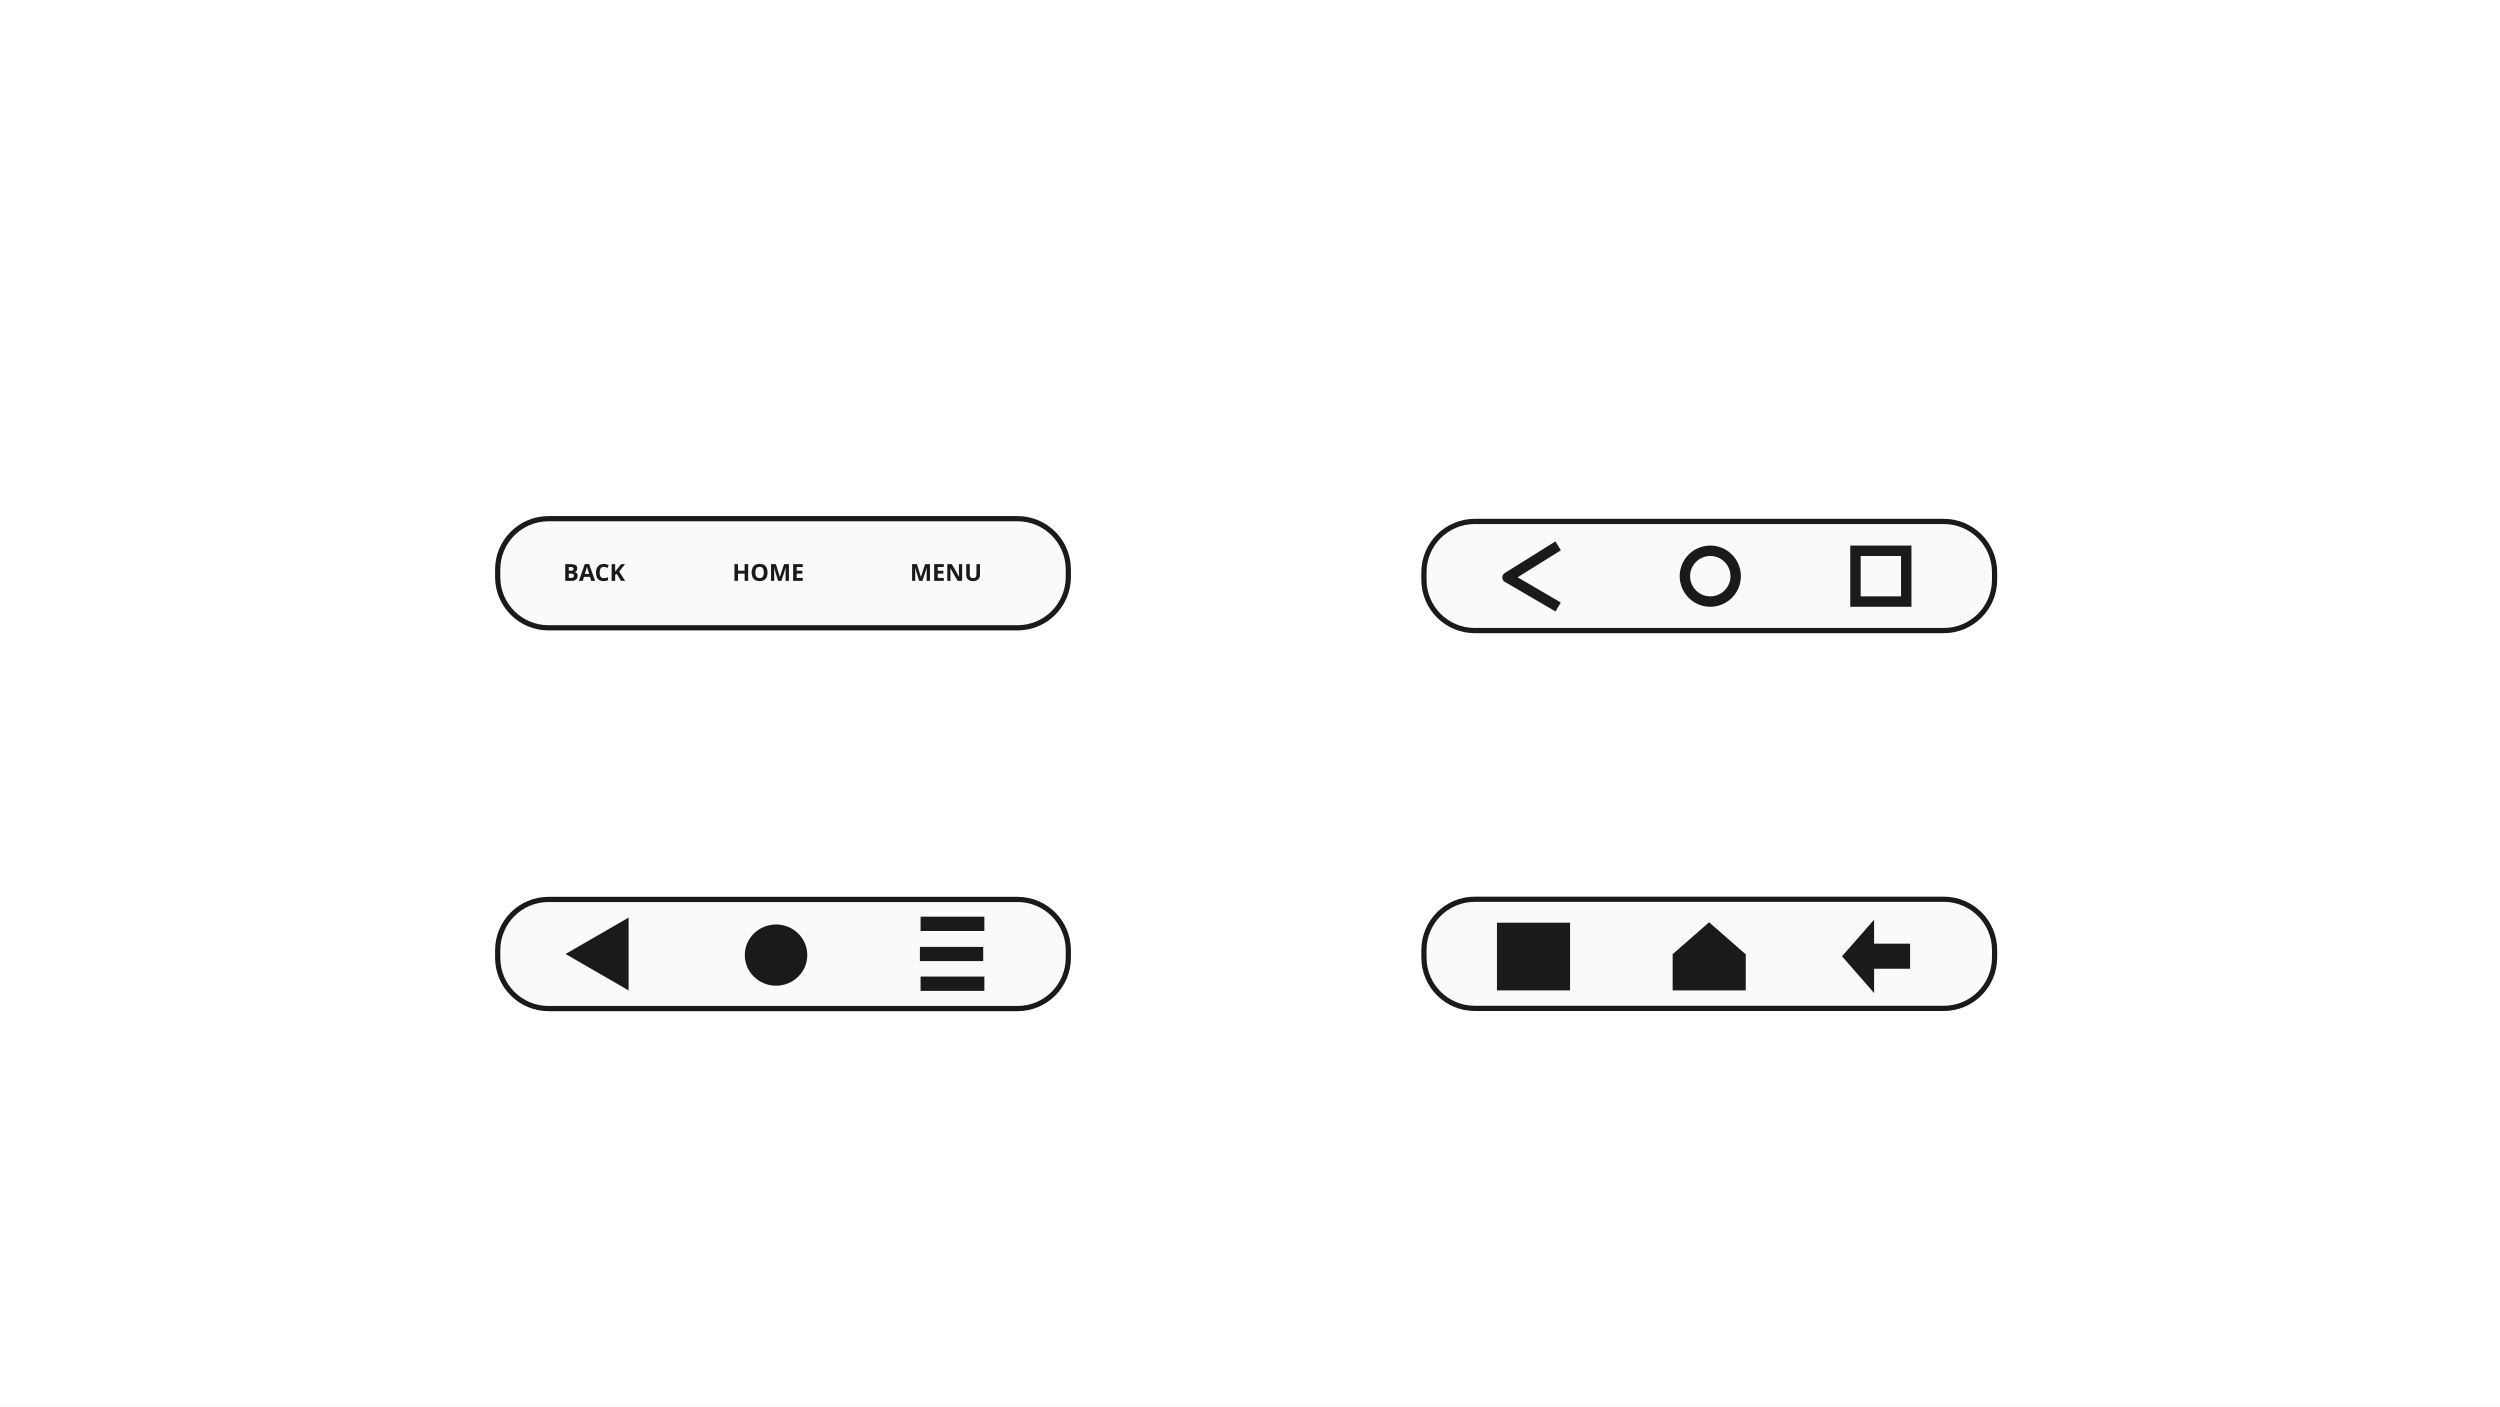
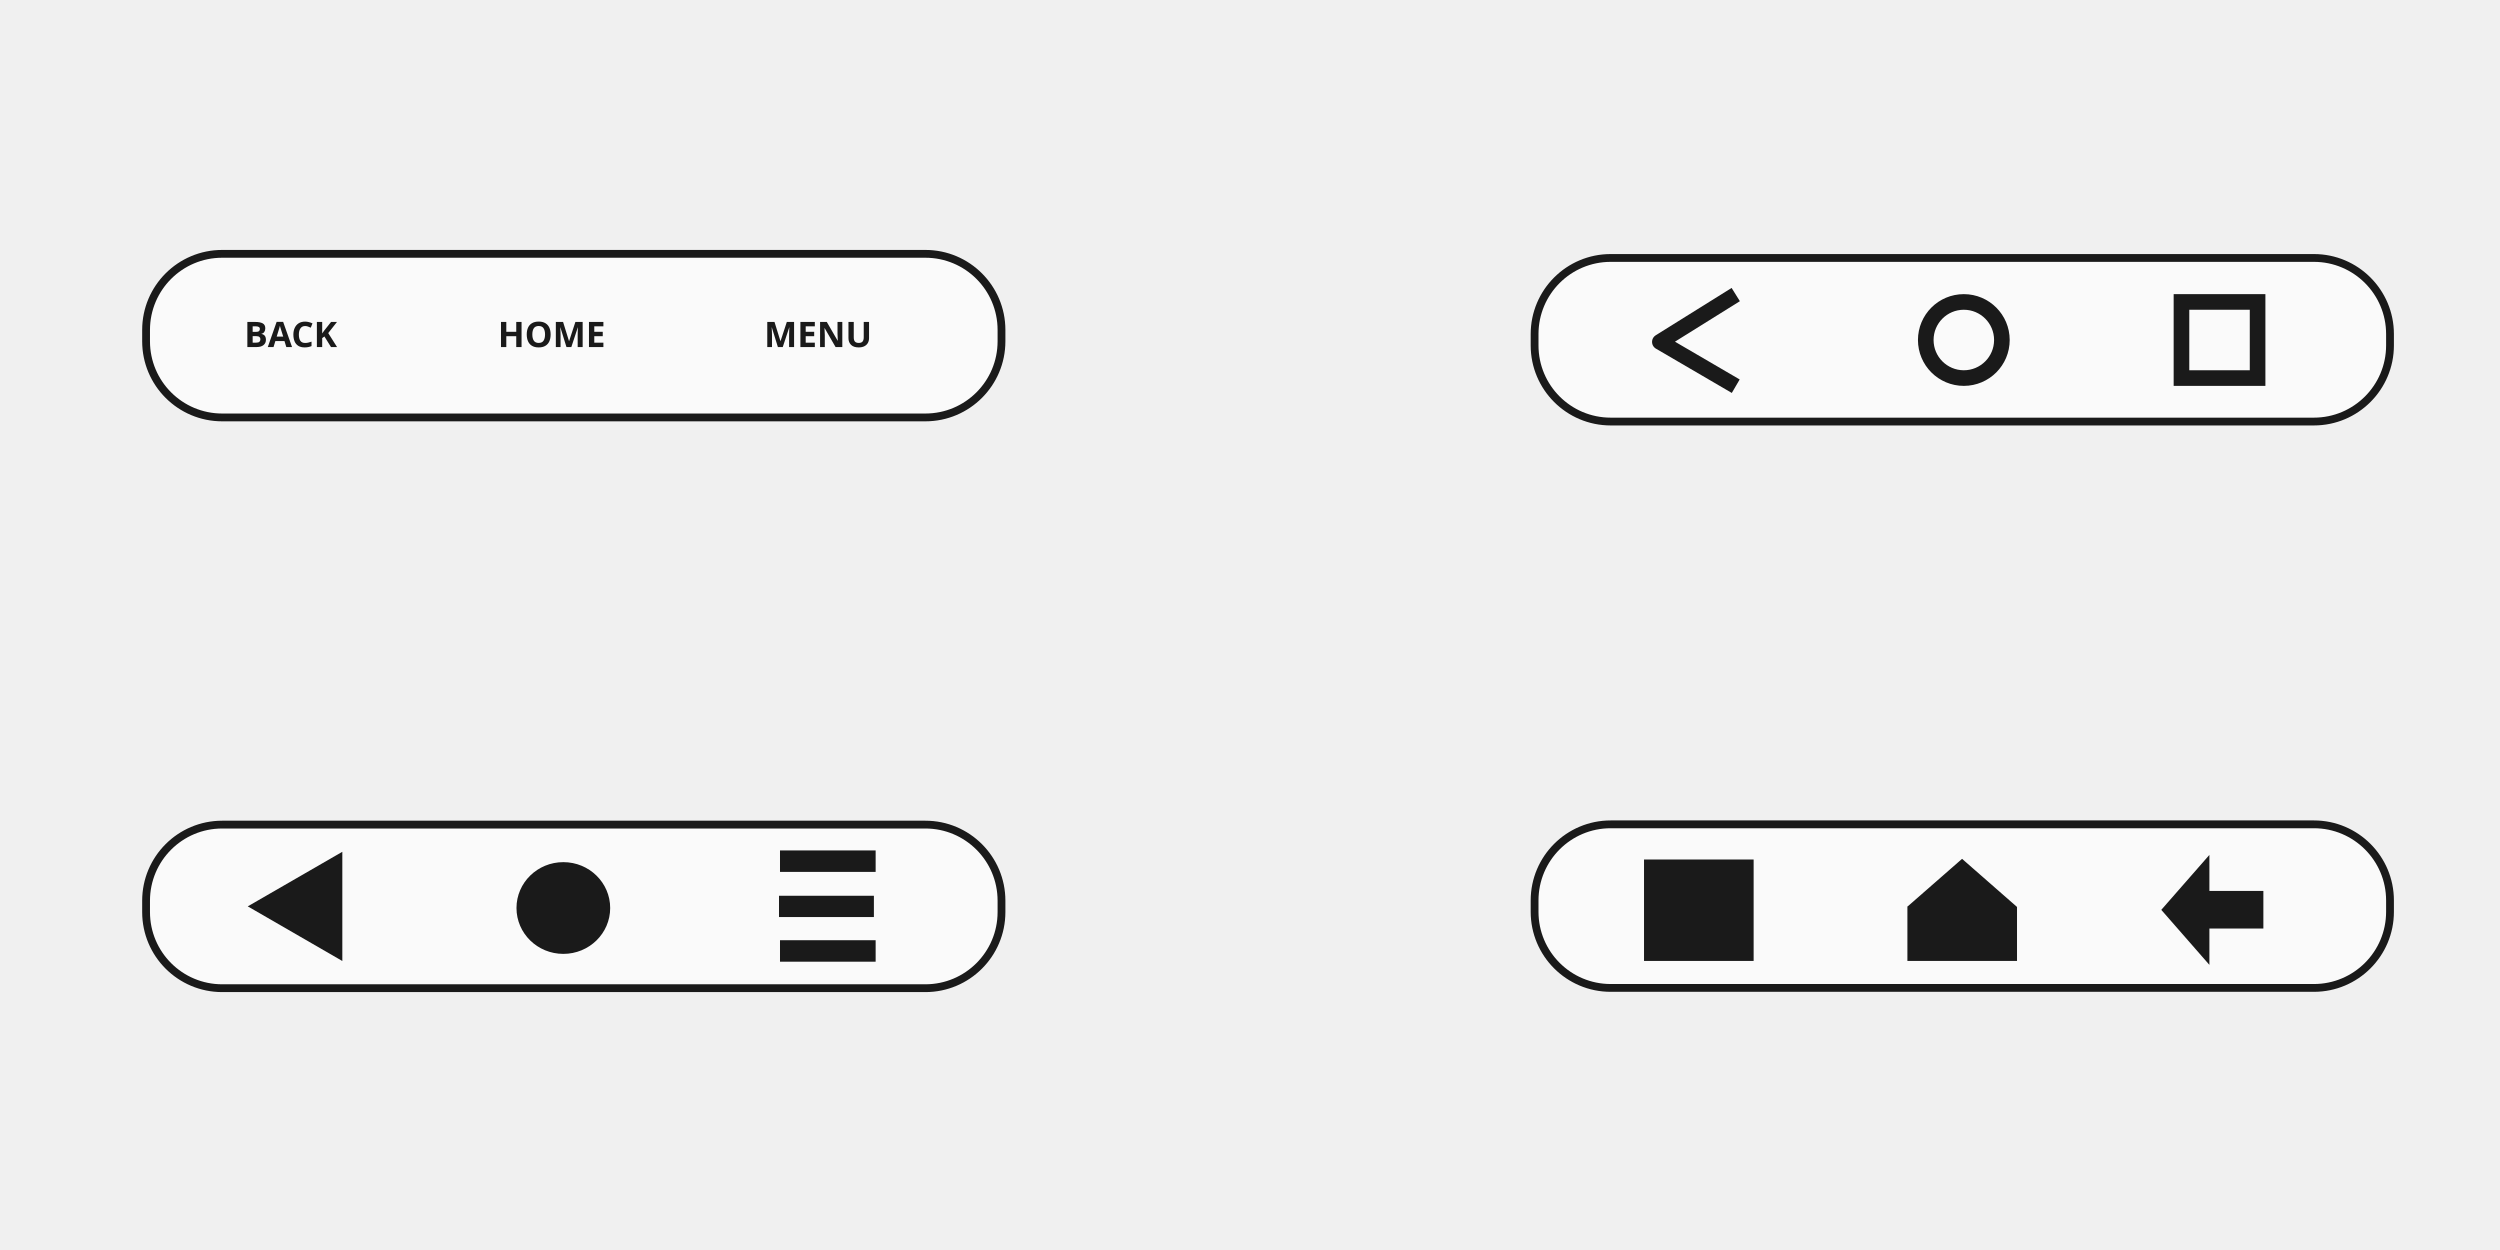
- <svg xmlns="http://www.w3.org/2000/svg" width="1920" height="1080" viewBox="0 0 1920 1080" style="width:100%; height: auto">
-   <defs>
-     <style>.a{clip-path:url(#b);}.b{fill:#fff;}.c{fill:#fafafa;stroke-width:4px;}.c,.e,.h{stroke:#1a1a1a;}.d,.f,.g{fill:#1a1a1a;}.d{font-size:18px;font-family:Muli-Black, Muli;font-weight:800;}.e,.h,.j{fill:none;}.e,.h{stroke-width:8px;}.f{stroke:rgba(0,0,0,0);stroke-miterlimit:10;}.h{stroke-linejoin:round;}.i{stroke:none;}</style>
+ <svg xmlns="http://www.w3.org/2000/svg" width="800" height="400" viewBox="0 0 800 400" version="1.1" id="svg400">
+   <defs id="defs321">
+     <style id="style316">.a{clip-path:url(#b);}.b{fill:#fff;}.c{fill:#fafafa;stroke-width:4px;}.c,.e,.h{stroke:#1a1a1a;}.d,.f,.g{fill:#1a1a1a;}.d{font-size:18px;font-family:Muli-Black, Muli;font-weight:800;}.e,.h,.j{fill:none;}.e,.h{stroke-width:8px;}.f{stroke:rgba(0,0,0,0);stroke-miterlimit:10;}.h{stroke-linejoin:round;}.i{stroke:none;}</style>
    <clipPath id="b">
-       <rect width="1920" height="1080" />
+       <rect width="1920" height="1080" id="rect318" x="0" y="0" />
    </clipPath>
  </defs>
-   <g id="a" class="a">
-     <rect class="b" width="1920" height="1080" />
-     <rect class="b" width="1920" height="1080" />
-     <g transform="translate(382.229 398.352)">
-       <g transform="translate(438.248 83.812) rotate(180)">
-         <rect class="c" width="83.812" height="438.248" rx="39" transform="translate(438.248) rotate(90)" />
+   <g id="a" class="a" clip-path="url(#b)" transform="matrix(0.6246097,0,0,0.6246097,-192,-167.5868)">
+     <rect class="b" width="1274.731" height="637.965" id="rect325" x="312.473" y="266.745" style="display:none;stroke-width:0.626" />
+     <g transform="translate(382.229,398.352)" id="g343">
+       <g transform="rotate(180,219.124,41.906)" id="g329">
+         <rect class="c" width="83.812" height="438.248" rx="39" transform="rotate(90,219.124,219.124)" id="rect327" x="0" y="0" />
      </g>
-       <text class="d" transform="translate(75.868 47.753)">
-         <tspan x="-25.605" y="0">BACK</tspan>
+       <text class="d" transform="translate(75.868,47.753)" id="text333">
+         <tspan x="-25.605" y="0" id="tspan331">BACK</tspan>
      </text>
-       <text class="d" transform="translate(207.615 47.753)">
-         <tspan x="-27.405" y="0">HOME</tspan>
+       <text class="d" transform="translate(207.615,47.753)" id="text337">
+         <tspan x="-27.405" y="0" id="tspan335">HOME</tspan>
      </text>
-       <text class="d" transform="translate(343.391 47.753)">
-         <tspan x="-26.766" y="0">MENU</tspan>
+       <text class="d" transform="translate(343.391,47.753)" id="text341">
+         <tspan x="-26.766" y="0" id="tspan339">MENU</tspan>
      </text>
    </g>
-     <g transform="translate(1093.592 400.463)">
-       <g transform="translate(438.248 83.812) rotate(180)">
-         <rect class="c" width="83.812" height="438.248" rx="39" transform="translate(438.248) rotate(90)" />
+     <g transform="translate(1093.592,400.463)" id="g349">
+       <g transform="rotate(180,219.124,41.906)" id="g347">
+         <rect class="c" width="83.812" height="438.248" rx="39" transform="rotate(90,219.124,219.124)" id="rect345" x="0" y="0" />
      </g>
    </g>
-     <g class="e" transform="translate(1290 419)">
-       <circle class="i" cx="23.5" cy="23.5" r="23.5" />
-       <circle class="j" cx="23.5" cy="23.5" r="19.5" />
+     <g class="e" transform="translate(1290,419)" id="g355">
+       <circle class="i" cx="23.5" cy="23.5" r="23.5" id="circle351" />
+       <circle class="j" cx="23.5" cy="23.5" r="19.5" id="circle353" />
    </g>
-     <g transform="translate(1093.592 690.629)">
-       <g transform="translate(438.248 83.812) rotate(180)">
-         <rect class="c" width="83.812" height="438.248" rx="39" transform="translate(438.248) rotate(90)" />
+     <g transform="translate(1093.592,690.629)" id="g361">
+       <g transform="rotate(180,219.124,41.906)" id="g359">
+         <rect class="c" width="83.812" height="438.248" rx="39" transform="rotate(90,219.124,219.124)" id="rect357" x="0" y="0" />
      </g>
    </g>
-     <g transform="translate(1284.415 708.308)">
-       <path class="f" d="M.178,52.3V24.646H56.333V52.3ZM0,24.646,28.183,0l28.15,24.646Z" transform="translate(0)" />
+     <g transform="translate(1284.415,708.308)" id="g365">
+       <path class="f" d="M 0.178,52.3 V 24.646 H 56.333 V 52.3 Z M 0,24.646 28.183,0 56.333,24.646 Z" id="path363" />
    </g>
-     <rect class="g" width="56.154" height="51.964" transform="translate(1149.656 708.649)" />
-     <g transform="translate(1414.663 762.627) rotate(-90)">
-       <path class="f" d="M18.617,52.3V24.646H37.894V52.3ZM0,24.646,28.183,0l28.15,24.646Z" transform="translate(0)" />
+     <rect class="g" width="56.154" height="51.964" transform="translate(1149.656,708.649)" id="rect367" x="0" y="0" />
+     <g transform="rotate(-90,1088.645,-326.018)" id="g371">
+       <path class="f" d="M 18.617,52.3 V 24.646 H 37.894 V 52.3 Z M 0,24.646 28.183,0 56.333,24.646 Z" id="path369" />
    </g>
-     <g transform="translate(382.229 690.766)">
-       <g transform="translate(438.248 83.812) rotate(180)">
-         <rect class="c" width="83.812" height="438.248" rx="39" transform="translate(438.248) rotate(90)" />
+     <g transform="translate(382.229,690.766)" id="g377">
+       <g transform="rotate(180,219.124,41.906)" id="g375">
+         <rect class="c" width="83.812" height="438.248" rx="39" transform="rotate(90,219.124,219.124)" id="rect373" x="0" y="0" />
      </g>
    </g>
-     <path class="g" d="M55.951,0,27.959,48.454,0,0Z" transform="translate(482.774 704.697) rotate(90)" />
-     <g transform="translate(706.492 704.198)">
-       <rect class="g" width="49" height="11" transform="translate(0.508 45.802)" />
-       <path class="g" d="M0,0H48.611V10.9H0Z" transform="translate(0 23.027)" />
-       <rect class="g" width="49" height="11" transform="translate(0.508 -0.198)" />
+     <path class="g" d="M 55.951,0 27.959,48.454 0,0 Z" transform="rotate(90,-110.9615,593.7355)" id="path379" />
+     <g transform="translate(706.492,704.198)" id="g387">
+       <rect class="g" width="49" height="11" transform="translate(0.508,45.802)" id="rect381" x="0" y="0" />
+       <path class="g" d="M 0,0 H 48.611 V 10.9 H 0 Z" transform="translate(0,23.027)" id="path383" />
+       <rect class="g" width="49" height="11" transform="translate(0.508,-0.198)" id="rect385" x="0" y="0" />
    </g>
-     <ellipse class="g" cx="24" cy="23.5" rx="24" ry="23.5" transform="translate(572 710)" />
-     <g class="e" transform="translate(1421 419)">
-       <rect class="i" width="47" height="47" />
-       <rect class="j" x="4" y="4" width="39" height="39" />
+     <ellipse class="g" cx="24" cy="23.5" rx="24" ry="23.5" transform="translate(572,710)" id="ellipse389" />
+     <g class="e" transform="translate(1421,419)" id="g395">
+       <rect class="i" width="47" height="47" id="rect391" x="0" y="0" />
+       <rect class="j" x="4" y="4" width="39" height="39" id="rect393" />
    </g>
-     <path class="h" d="M5087.725-1117.576l-38.876-22.7,38.876-24.251" transform="translate(-3891.078 1583.745)" />
+     <path class="h" d="m 5087.725,-1117.576 -38.876,-22.7 38.876,-24.251" transform="translate(-3891.078,1583.745)" id="path397" />
  </g>
</svg>
